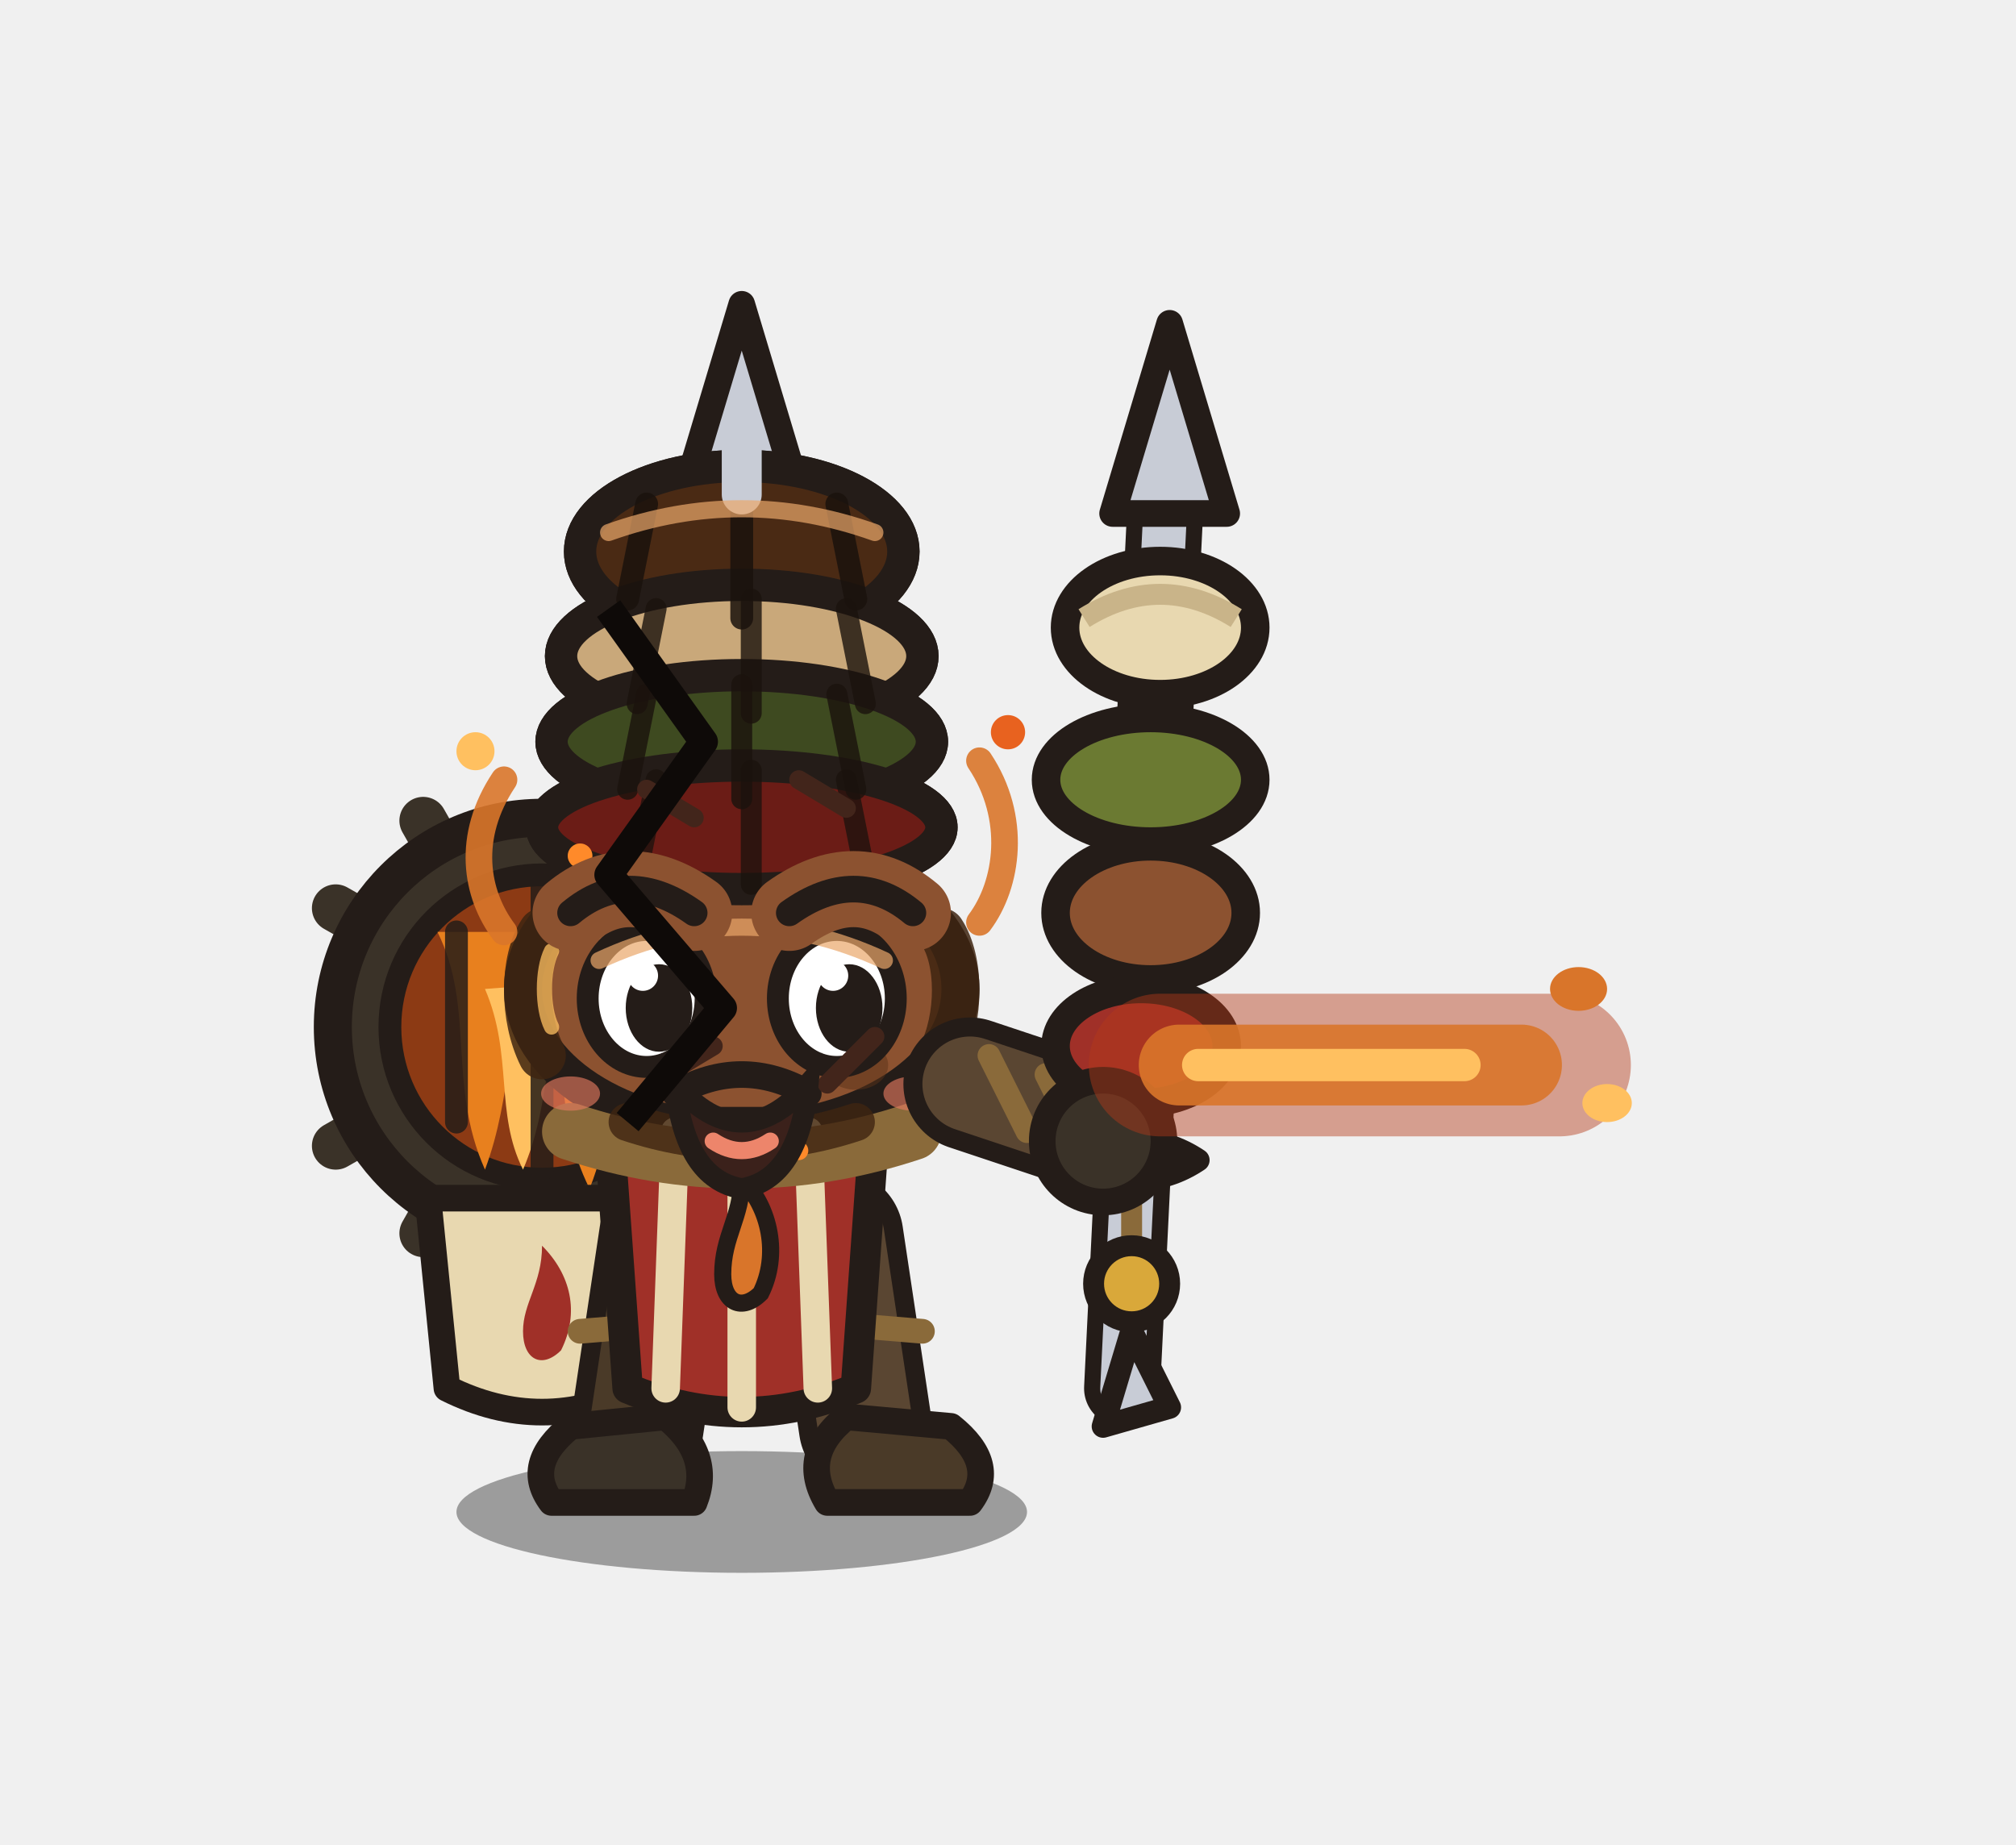
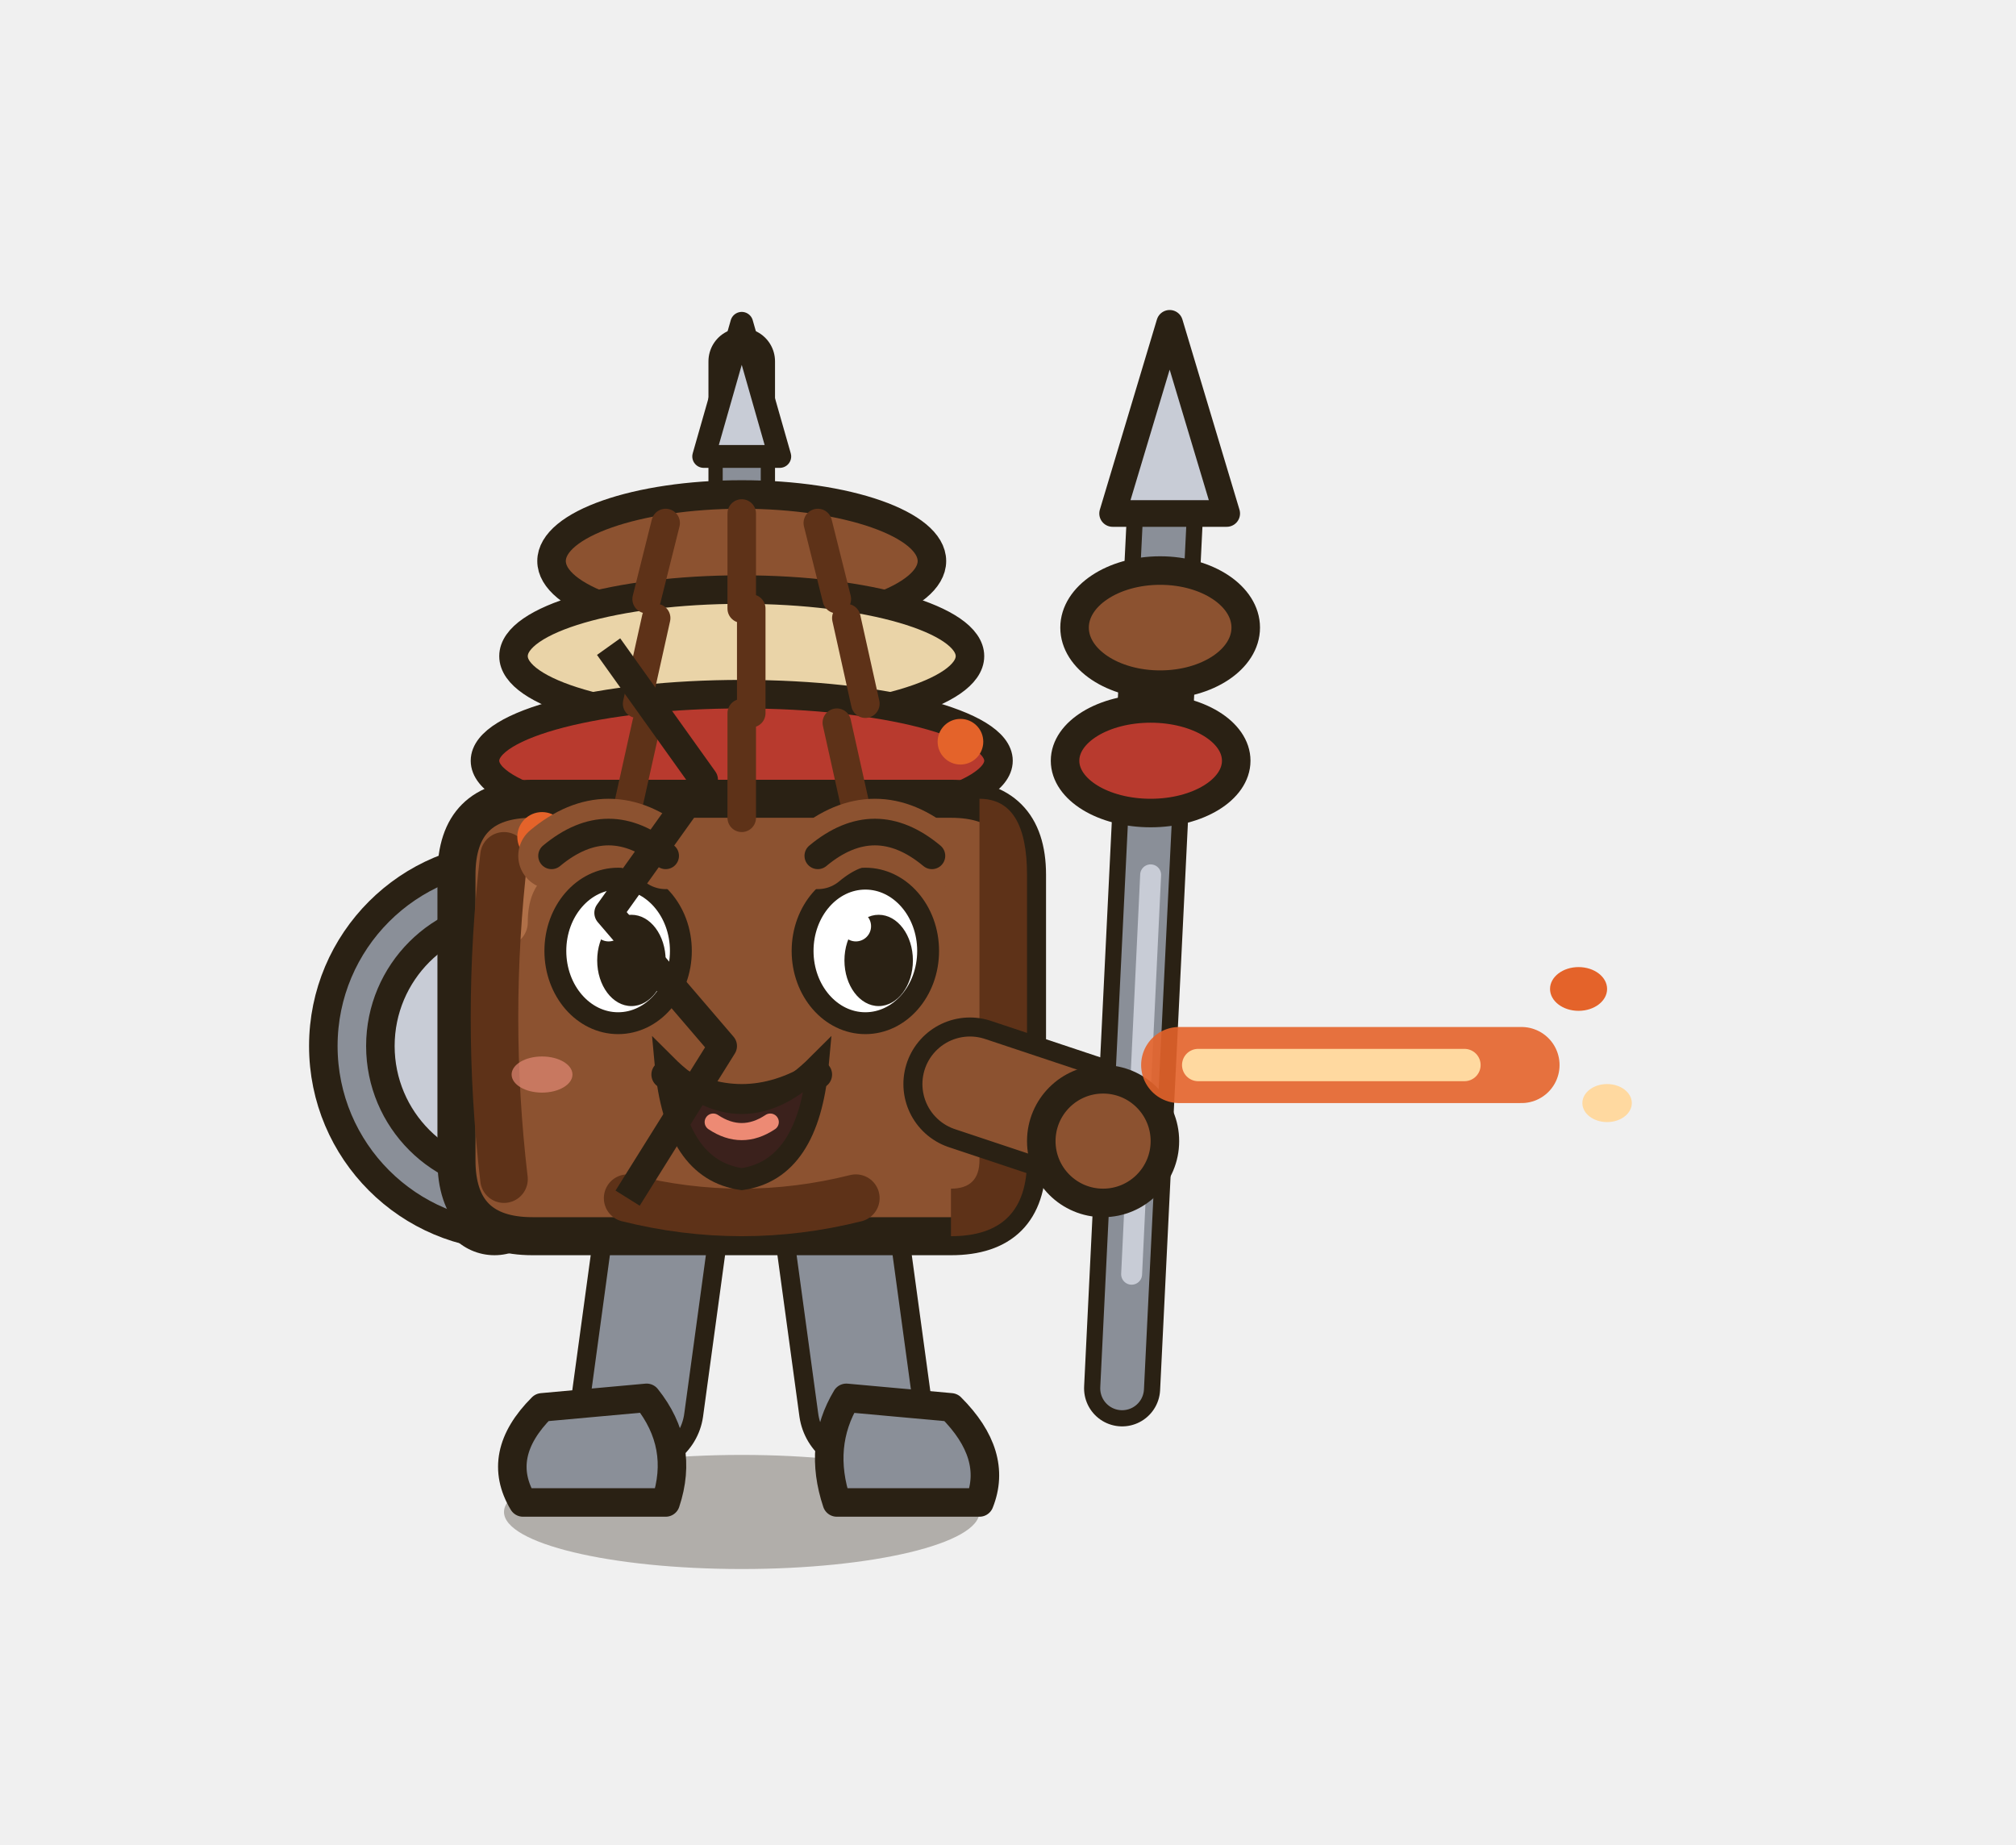
<svg xmlns="http://www.w3.org/2000/svg" viewBox="-26 -22 212 194" class="rig" data-atk="stab" data-unit="sis" style="--dur-atk:1.25s">
-   <ellipse class="shadow" cx="52" cy="137" rx="30" ry="6.4" fill="#000" opacity=".35" />
+   <ellipse class="shadow" cx="52" cy="137" rx="25" ry="6" fill="#2A2114" opacity=".32" />
  <g class="armB" style="transform-origin:32px 92px">
-     <path d="M32 94 L26 104" stroke="#241C18" stroke-width="13" stroke-linecap="round" />
-     <path d="M32 94 L26 104" stroke="#5A4632" stroke-width="9" stroke-linecap="round" />
-     <path d="M21.0 103.3 L18.5 107.7" stroke="#3A3228" stroke-width="5" stroke-linecap="round" />
-     <path d="M13.7 96.0 L9.3 98.5" stroke="#3A3228" stroke-width="5" stroke-linecap="round" />
-     <path d="M13.7 76.0 L9.3 73.5" stroke="#3A3228" stroke-width="5" stroke-linecap="round" />
-     <path d="M21.0 68.7 L18.5 64.3" stroke="#3A3228" stroke-width="5" stroke-linecap="round" />
-     <circle cx="31" cy="86" r="22" fill="#3A3228" stroke="#241C18" stroke-width="4" />
-     <circle cx="31" cy="86" r="16" fill="#8C3A14" stroke="#241C18" stroke-width="2.4" />
-     <path d="M20 76 C24 84 21 92 25 101 C28 93 27 86 31 78 C34 88 32 95 36 103              C40 93 37 84 40 75 C43 86 42 94 44 99 C46 90 45 82 44 76 Z" fill="#E8801E" />
-     <path d="M25 82 C28 89 26 95 29 101 C32 94 31 88 34 82 C37 90 36 96 38 100              C40 92 39 86 38 81" fill="#FFC060" />
-     <path d="M22 76 L22 96 M31 71 L31 101 M40 76 L40 96" stroke="#241C18" stroke-width="2.4" stroke-linecap="round" opacity=".85" />
-     <path d="M19 104 L43 104 L41 124 Q31 129 21 124 Z" fill="#E8D8B0" stroke="#241C18" stroke-width="2.8" stroke-linejoin="round" />
-     <path d="M31 109 C34 112 35 116 33 120 C31 122 29 121 29 118 C29 115 31 113 31 109 Z" fill="#A03028" />
+     <path d="M32 94 L26 104" stroke="#2A2114" stroke-width="12" stroke-linecap="round" />
+     <path d="M32 94 L26 104" stroke="#8C5230" stroke-width="8" stroke-linecap="round" />
+     <circle cx="28" cy="88" r="20" fill="#8A8F98" stroke="#2A2114" stroke-width="3" />
+     <circle cx="28" cy="88" r="14" fill="#C8CCD6" stroke="#2A2114" stroke-width="3" />
+     <path d="M22 78 L22 98 M34 78 L34 98" stroke="#8A8F98" stroke-width="3" stroke-linecap="round" />
  </g>
-   <g class="legB" style="transform-origin:44px 118px">
-     <path d="M44 108 L41 128" stroke="#241C18" stroke-width="14" stroke-linecap="round" />
-     <path d="M44 108 L41 128" stroke="#4A3A28" stroke-width="10" stroke-linecap="round" />
-     <path d="M35 118 L47 117" stroke="#8A6A3A" stroke-width="2.6" stroke-linecap="round" />
-     <path d="M34 128 Q29 132 32 136 L47 136 Q49 131 44 127 Z" fill="#3A3228" stroke="#241C18" stroke-width="2.8" stroke-linejoin="round" />
+   <g class="legB" style="transform-origin:44px 114px">
+     <path d="M44 104 L41 126" stroke="#2A2114" stroke-width="14" stroke-linecap="round" />
+     <path d="M44 104 L41 126" stroke="#8A8F98" stroke-width="10" stroke-linecap="round" />
+     <path d="M31 126 Q26 131 29 136 L44 136 Q46 130 42 125 Z" fill="#8A8F98" stroke="#2A2114" stroke-width="3" stroke-linejoin="round" />
  </g>
-   <g class="legF" style="transform-origin:62px 118px">
-     <path d="M62 108 L65 128" stroke="#241C18" stroke-width="14" stroke-linecap="round" />
-     <path d="M62 108 L65 128" stroke="#5A4632" stroke-width="10" stroke-linecap="round" />
-     <path d="M59 117 L71 118" stroke="#8A6A3A" stroke-width="2.6" stroke-linecap="round" />
-     <path d="M63 127 Q58 131 61 136 L76 136 Q79 132 74 128 Z" fill="#4A3A28" stroke="#241C18" stroke-width="2.8" stroke-linejoin="round" />
+   <g class="legF" style="transform-origin:62px 114px">
+     <path d="M62 104 L65 126" stroke="#2A2114" stroke-width="14" stroke-linecap="round" />
+     <path d="M62 104 L65 126" stroke="#8A8F98" stroke-width="10" stroke-linecap="round" />
+     <path d="M63 125 Q60 130 62 136 L77 136 Q79 131 74 126 Z" fill="#8A8F98" stroke="#2A2114" stroke-width="3" stroke-linejoin="round" />
  </g>
-   <g class="body" style="transform-origin:52px 120px">
-     <path d="M52 24 L52 112" stroke="#241C18" stroke-width="7" stroke-linecap="round" />
-     <path d="M52 24 L52 112" stroke="#C8CCD6" stroke-width="4.2" stroke-linecap="round" />
-     <path d="M52 10 L58 30 L46 30 Z" fill="#C8CCD6" stroke="#241C18" stroke-width="2.8" stroke-linejoin="round" />
-     <ellipse cx="52" cy="36" rx="17" ry="9" fill="#7A4A28" stroke="#241C18" stroke-width="3.4" />
-     <ellipse cx="52" cy="47" rx="19" ry="7.5" fill="#E8D8B0" stroke="#241C18" stroke-width="3.4" />
-     <ellipse cx="52" cy="56" rx="20" ry="7" fill="#6B7A32" stroke="#241C18" stroke-width="3.4" />
-     <ellipse cx="52" cy="65" rx="21" ry="6.5" fill="#A03028" stroke="#241C18" stroke-width="3.4" />
-     <ellipse cx="52" cy="82" rx="23" ry="15" fill="#8C5230" stroke="#241C18" stroke-width="4" />
-     <path d="M38 33 Q52 28 66 33" stroke="#5A3218" stroke-width="2.4" fill="none" opacity=".7" />
-     <path d="M40 44 Q52 40 64 44" stroke="#C9B489" stroke-width="2.2" fill="none" opacity=".8" />
-     <ellipse cx="41" cy="77" rx="4" ry="3" fill="#A0653C" opacity=".5" />
-     <ellipse cx="64" cy="90" rx="3.4" ry="2.6" fill="#5A3218" opacity=".5" />
-     <path d="M34 68 L47 75 L45 80 L33 74 Z" fill="#241C18" />
-     <path d="M70 68 L57 75 L59 80 L71 74 Z" fill="#241C18" />
-     <ellipse cx="42" cy="83" rx="6.2" ry="7.2" fill="#fff" stroke="#241C18" stroke-width="2.3" />
-     <ellipse cx="62" cy="83" rx="6.2" ry="7.2" fill="#fff" stroke="#241C18" stroke-width="2.3" />
-     <ellipse cx="43.3" cy="84" rx="3.5" ry="4.6" fill="#241C18" />
-     <ellipse cx="63.3" cy="84" rx="3.5" ry="4.6" fill="#241C18" />
-     <circle cx="41.6" cy="80.6" r="1.6" fill="#fff" />
-     <circle cx="61.6" cy="80.6" r="1.6" fill="#fff" />
-     <path d="M45 93 Q52 89 59 93" stroke="#241C18" stroke-width="2.8" fill="none" stroke-linecap="round" />
-     <path d="M38 96 L66 96 L64 124 Q52 129 40 124 Z" fill="#A03028" stroke="#241C18" stroke-width="3.2" stroke-linejoin="round" />
-     <path d="M45 97 L44 124 M52 97 L52 126 M59 97 L60 124" stroke="#E8D8B0" stroke-width="3" stroke-linecap="round" />
-     <path d="M52 102 C55 105 56 110 54 114 C52 116 50 115 50 112 C50 108 52 106 52 102 Z" fill="#D9752A" stroke="#241C18" stroke-width="1.8" />
-     <path d="M34 97 Q52 103 70 97" stroke="#8A6A3A" stroke-width="6" fill="none" stroke-linecap="round" />
+   <g class="body">
+     <path d="M52 16 L52 36" stroke="#2A2114" stroke-width="7" stroke-linecap="round" />
+     <path d="M52 16 L52 36" stroke="#8A8F98" stroke-width="4" stroke-linecap="round" />
+     <path d="M52 12 L56 26 L48 26 Z" fill="#C8CCD6" stroke="#2A2114" stroke-width="2.4" stroke-linejoin="round" />
+     <ellipse cx="52" cy="37" rx="20" ry="7" fill="#8C5230" stroke="#2A2114" stroke-width="3" />
+     <ellipse cx="52" cy="47" rx="24" ry="7" fill="#EAD4A8" stroke="#2A2114" stroke-width="3" />
+     <ellipse cx="52" cy="58" rx="27" ry="7" fill="#B83A2E" stroke="#2A2114" stroke-width="3" />
+     <path d="M30 62 L74 62 Q82 62 82 70 L82 100 Q82 108 74 108 L30 108 Q22 108 22 100 L22 70 Q22 62 30 62 Z" fill="#8C5230" stroke="#2A2114" stroke-width="4" stroke-linejoin="round" />
+     <path d="M77 62 Q82 62 82 70 L82 100 Q82 108 74 108 L74 103 Q77 103 77 100 L77 67 Z" fill="#5E3218" />
+     <path d="M27 75 Q27 68 34 66" fill="none" stroke="#B07048" stroke-width="5" stroke-linecap="round" />
+     <path d="M32 66 L44 68 M60 68 L72 66" stroke="#2A2114" stroke-width="3.4" stroke-linecap="round" />
+     <ellipse cx="39" cy="78" rx="6.6" ry="7.6" fill="#FFFFFF" stroke="#2A2114" stroke-width="2.3" />
+     <ellipse cx="65" cy="78" rx="6.6" ry="7.6" fill="#FFFFFF" stroke="#2A2114" stroke-width="2.3" />
+     <ellipse cx="40.4" cy="79" rx="3.6" ry="4.8" fill="#2A2114" />
+     <ellipse cx="66.4" cy="79" rx="3.6" ry="4.8" fill="#2A2114" />
+     <circle cx="38" cy="75.4" r="1.6" fill="#FFFFFF" />
+     <circle cx="64" cy="75.4" r="1.6" fill="#FFFFFF" />
+     <path d="M44 91 Q52 96 60 91" stroke="#2A2114" stroke-width="3" fill="none" stroke-linecap="round" />
    <g class="cooked" style="transform-origin:52px 60px">
-       <ellipse cx="52" cy="36" rx="17" ry="9" fill="#4A2A14" stroke="#241C18" stroke-width="3.4" />
-       <ellipse cx="52" cy="47" rx="19" ry="7.5" fill="#C9A87A" stroke="#241C18" stroke-width="3.4" />
-       <ellipse cx="52" cy="56" rx="20" ry="7" fill="#3E4A20" stroke="#241C18" stroke-width="3.4" />
-       <ellipse cx="52" cy="65" rx="21" ry="6.5" fill="#6B1C16" stroke="#241C18" stroke-width="3.4" />
-       <path d="M42 31 L40 41 M52 29 L52 43 M62 31 L64 41" stroke="#1A120C" stroke-width="2.4" stroke-linecap="round" opacity=".85" />
-       <path d="M43 42 L41 52 M53 41 L53 53 M63 42 L65 52" stroke="#1A120C" stroke-width="2.2" stroke-linecap="round" opacity=".8" />
-       <path d="M42 51 L40 61 M52 50 L52 62 M62 51 L64 61" stroke="#1A120C" stroke-width="2.2" stroke-linecap="round" opacity=".8" />
-       <path d="M43 60 L41 70 M53 59 L53 71 M63 60 L65 70" stroke="#1A120C" stroke-width="2.2" stroke-linecap="round" opacity=".75" />
-       <path d="M52 24 L52 30" stroke="#C8CCD6" stroke-width="4.2" stroke-linecap="round" />
-       <path d="M31 76 C29 79 29 85 31 89" stroke="#3E2410" stroke-width="5" fill="none" stroke-linecap="round" opacity=".85" />
-       <path d="M73 76 C75 79 75 85 73 89" stroke="#3E2410" stroke-width="5" fill="none" stroke-linecap="round" opacity=".85" />
-       <path d="M40 96 Q52 100 64 96" stroke="#3E2410" stroke-width="4" fill="none" stroke-linecap="round" opacity=".8" />
-       <path d="M32 78 C31 80 31 84 32 86" stroke="#FFC060" stroke-width="1.6" fill="none" stroke-linecap="round" opacity=".75" />
-       <path d="M27 60 C23 66 24 72 27 76" stroke="#D9752A" stroke-width="2.8" fill="none" stroke-linecap="round" opacity=".9" />
-       <path d="M77 58 C81 64 80 71 77 75" stroke="#D9752A" stroke-width="2.8" fill="none" stroke-linecap="round" opacity=".9" />
-       <circle cx="24" cy="57" r="2" fill="#FFC060" />
-       <circle cx="80" cy="55" r="1.8" fill="#E8621F" />
-     </g>
-     <path d="M38 34 Q52 29 66 34 M37 79 Q52 72 67 79" fill="none" stroke="#E9A66A" stroke-width="1.8" stroke-linecap="round" opacity=".7" />
-     <path d="M42 61 L47 64 M58 60 L63 63 M44 91 L49 88 M61 92 L66 87" stroke="#42251B" stroke-width="2" stroke-linecap="round" />
-     <g fill="#FF8A2A">
-       <circle cx="35" cy="68" r="1.3" />
-       <circle cx="70" cy="73" r="1.1" />
-       <circle cx="58" cy="99" r="1" />
+       <path d="M44 33 L42 41 M52 32 L52 42 M60 33 L62 41 M43 43 L41 52 M53 42 L53 53 M63 43 L65 52 M42 54 L40 63 M52 53 L52 64 M62 54 L64 63" fill="none" stroke="#5E3218" stroke-width="3" stroke-linecap="round" />
+       <path d="M27 68 Q25 85 27 102 M40 104 Q52 107 64 104" fill="none" stroke="#5E3218" stroke-width="5" stroke-linecap="round" />
+       <circle cx="31" cy="66" r="2.6" fill="#E4632A" />
+       <circle cx="75" cy="56" r="2.4" fill="#E4632A" />
    </g>
    <g data-expression="cute">
-       <path d="M34 74 Q40 69 47 74 M57 74 Q64 69 70 74" fill="none" stroke="#8C5230" stroke-width="8" stroke-linecap="round" />
-       <path d="M34 74 Q40 69 47 74 M57 74 Q64 69 70 74" fill="none" stroke="#241C18" stroke-width="2.8" stroke-linecap="round" />
-       <ellipse cx="34" cy="93" rx="3.1" ry="1.8" fill="#E77A61" opacity=".62" />
-       <ellipse cx="70" cy="93" rx="3.1" ry="1.8" fill="#E77A61" opacity=".62" />
-       <path d="M45 92 Q52 100 59 92 Q58 102 52 103 Q46 102 45 92 Z" fill="#3B211B" stroke="#241C18" stroke-width="2.2" />
-       <path d="M49 98 Q52 100 55 98" fill="none" stroke="#ED856B" stroke-width="1.8" stroke-linecap="round" />
+       <path d="M32 68 Q38 63 44 68 M60 68 Q66 63 72 68" fill="none" stroke="#8C5230" stroke-width="7" stroke-linecap="round" />
+       <path d="M32 68 Q38 63 44 68 M60 68 Q66 63 72 68" fill="none" stroke="#2A2114" stroke-width="2.8" stroke-linecap="round" />
+       <ellipse cx="31" cy="91" rx="3.2" ry="1.9" fill="#E48A76" opacity=".68" />
+       <ellipse cx="73" cy="91" rx="3.2" ry="1.9" fill="#E48A76" opacity=".68" />
+       <path d="M44 90 Q52 98 60 90 Q59 101 52 102 Q45 101 44 90 Z" fill="#3B211C" stroke="#2A2114" stroke-width="2.3" />
+       <path d="M49 96 Q52 98 55 96" fill="none" stroke="#ED8A74" stroke-width="1.8" stroke-linecap="round" />
    </g>
-     <path class="crack" d="M38 42 L48 56 L38 70 L50 84 L40 96" stroke="#0E0A08" stroke-width="3" fill="none" stroke-linejoin="round" />
+     <path class="crack" d="M38 46 L48 60 L38 74 L50 88 L40 104" stroke="#2A2114" stroke-width="3" fill="none" stroke-linejoin="round" />
  </g>
  <g class="armF" style="transform-origin:76px 92px">
-     <path d="M76 92 L88 96" stroke="#241C18" stroke-width="14" stroke-linecap="round" />
-     <path d="M76 92 L88 96" stroke="#5A4632" stroke-width="10" stroke-linecap="round" />
-     <path d="M78 89 L82 97 M84 91 L88 99" stroke="#8A6A3A" stroke-width="2.4" stroke-linecap="round" />
-     <path d="M92 124 L97 22" stroke="#241C18" stroke-width="8" stroke-linecap="round" />
-     <path d="M92 124 L97 22" stroke="#C8CCD6" stroke-width="4.6" stroke-linecap="round" />
-     <path d="M97 12 L103 32 L91 32 Z" fill="#C8CCD6" stroke="#241C18" stroke-width="2.8" stroke-linejoin="round" />
-     <path d="M93 118 L90 128 L97 126 Z" fill="#C8CCD6" stroke="#241C18" stroke-width="2.4" stroke-linejoin="round" />
-     <ellipse cx="96" cy="44" rx="10" ry="7" fill="#E8D8B0" stroke="#241C18" stroke-width="3" />
-     <path d="M88 43 Q96 38 104 43" stroke="#C9B489" stroke-width="2.2" fill="none" />
-     <ellipse cx="95" cy="60" rx="11" ry="6.5" fill="#6B7A32" stroke="#241C18" stroke-width="3" />
-     <ellipse cx="95" cy="74" rx="10" ry="7" fill="#8C5230" stroke="#241C18" stroke-width="3" />
-     <ellipse cx="94" cy="88" rx="9" ry="6" fill="#A03028" stroke="#241C18" stroke-width="3" />
-     <path d="M87 100 Q94 96 100 100 Q94 104 87 100 Z" fill="#8A6A3A" stroke="#241C18" stroke-width="2.4" stroke-linejoin="round" />
-     <path d="M93 103 L93 110" stroke="#8A6A3A" stroke-width="2.2" stroke-linecap="round" />
-     <circle cx="93" cy="113" r="4" fill="#D9A83A" stroke="#241C18" stroke-width="2.2" />
-     <circle cx="90" cy="98" r="6.4" fill="#3A3228" stroke="#241C18" stroke-width="2.8" />
+     <path d="M76 92 L88 96" stroke="#2A2114" stroke-width="14" stroke-linecap="round" />
+     <path d="M76 92 L88 96" stroke="#8C5230" stroke-width="10" stroke-linecap="round" />
+     <path d="M92 124 L97 22" stroke="#2A2114" stroke-width="8" stroke-linecap="round" />
+     <path d="M92 124 L97 22" stroke="#8A8F98" stroke-width="4.6" stroke-linecap="round" />
+     <path d="M95 70 L93 112" stroke="#C8CCD6" stroke-width="2.2" stroke-linecap="round" />
+     <path d="M97 12 L103 32 L91 32 Z" fill="#C8CCD6" stroke="#2A2114" stroke-width="2.8" stroke-linejoin="round" />
+     <ellipse cx="96" cy="44" rx="9" ry="6" fill="#8C5230" stroke="#2A2114" stroke-width="3" />
+     <ellipse cx="95" cy="58" rx="9" ry="5.5" fill="#B83A2E" stroke="#2A2114" stroke-width="3" />
+     <circle cx="90" cy="98" r="6.5" fill="#8C5230" stroke="#2A2114" stroke-width="3" />
  </g>
  <g class="fx" style="transform-origin:98px 90px">
-     <path d="M96 90 L138 90" stroke="#B33A18" stroke-width="15" stroke-linecap="round" opacity=".45" />
-     <path d="M98 90 L134 90" stroke="#D9752A" stroke-width="8.5" stroke-linecap="round" opacity=".9" />
-     <path d="M100 90 L128 90" stroke="#FFC060" stroke-width="3.4" stroke-linecap="round" />
-     <ellipse cx="140" cy="82" rx="3" ry="2.3" fill="#D9752A" />
-     <ellipse cx="143" cy="94" rx="2.6" ry="2" fill="#FFC060" />
+     <path d="M98 90 L134 90" stroke="#E4632A" stroke-width="8" stroke-linecap="round" opacity=".9" />
+     <path d="M100 90 L128 90" stroke="#FFD9A0" stroke-width="3.4" stroke-linecap="round" />
+     <ellipse cx="140" cy="82" rx="3" ry="2.3" fill="#E4632A" />
+     <ellipse cx="143" cy="94" rx="2.6" ry="2" fill="#FFD9A0" />
  </g>
</svg>
